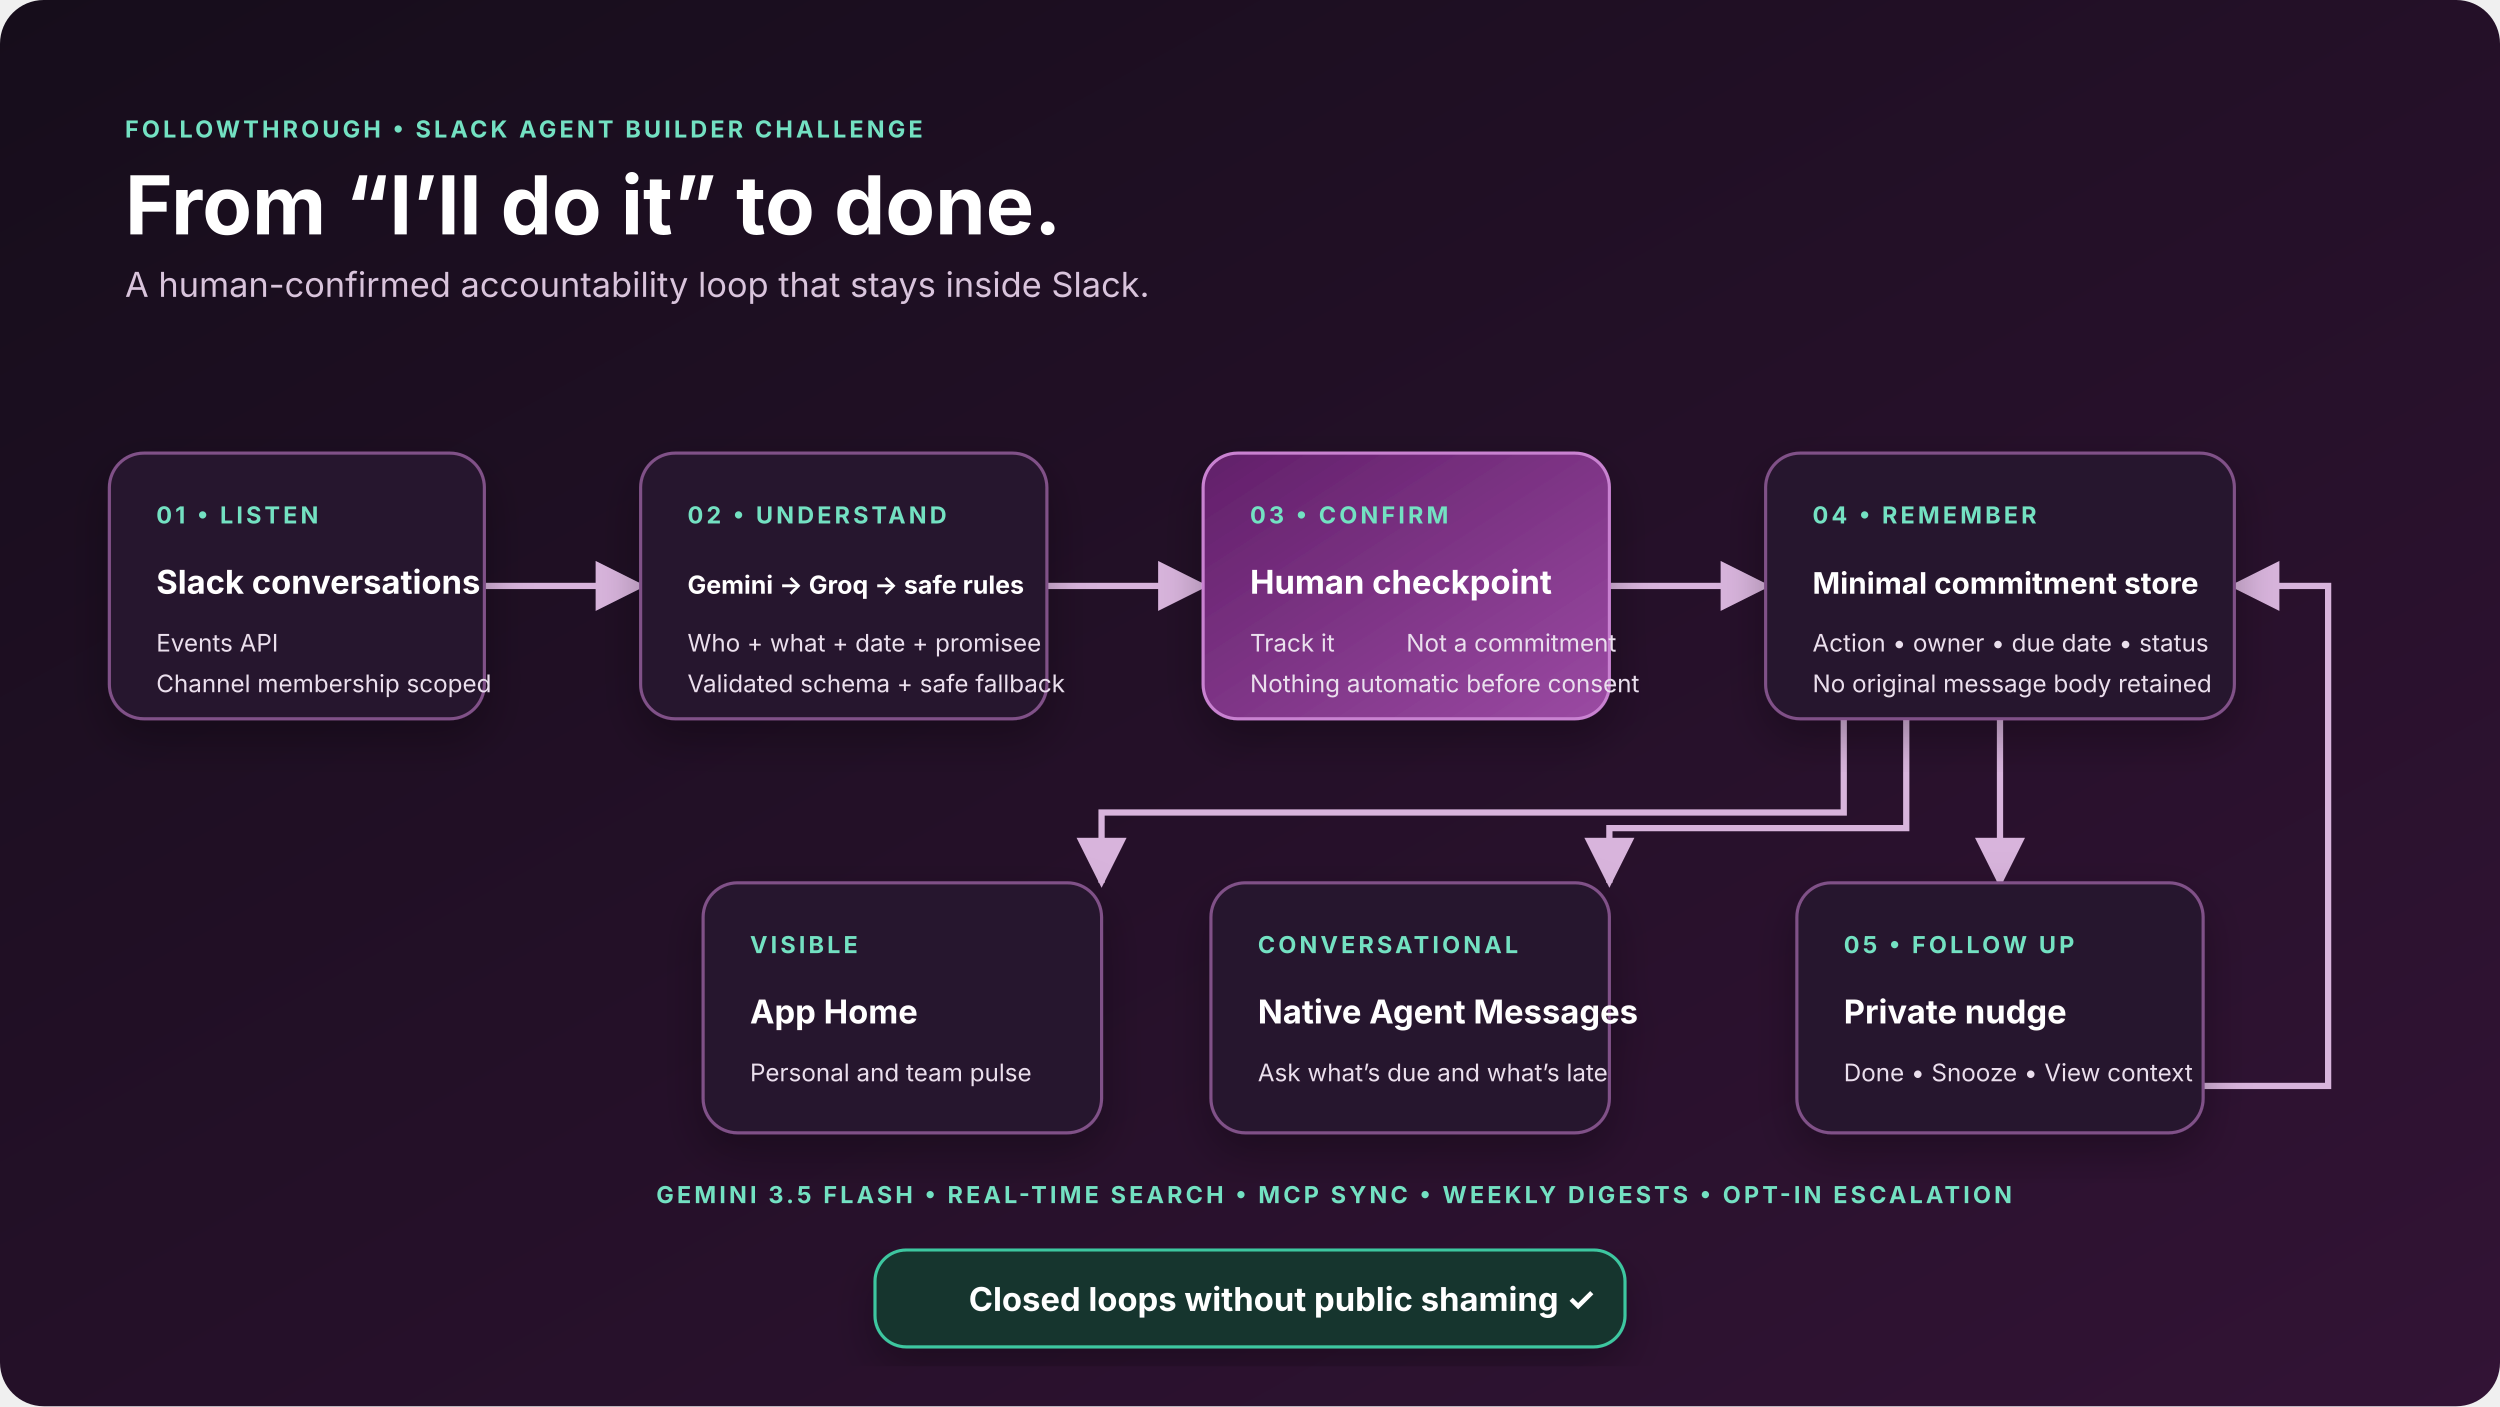
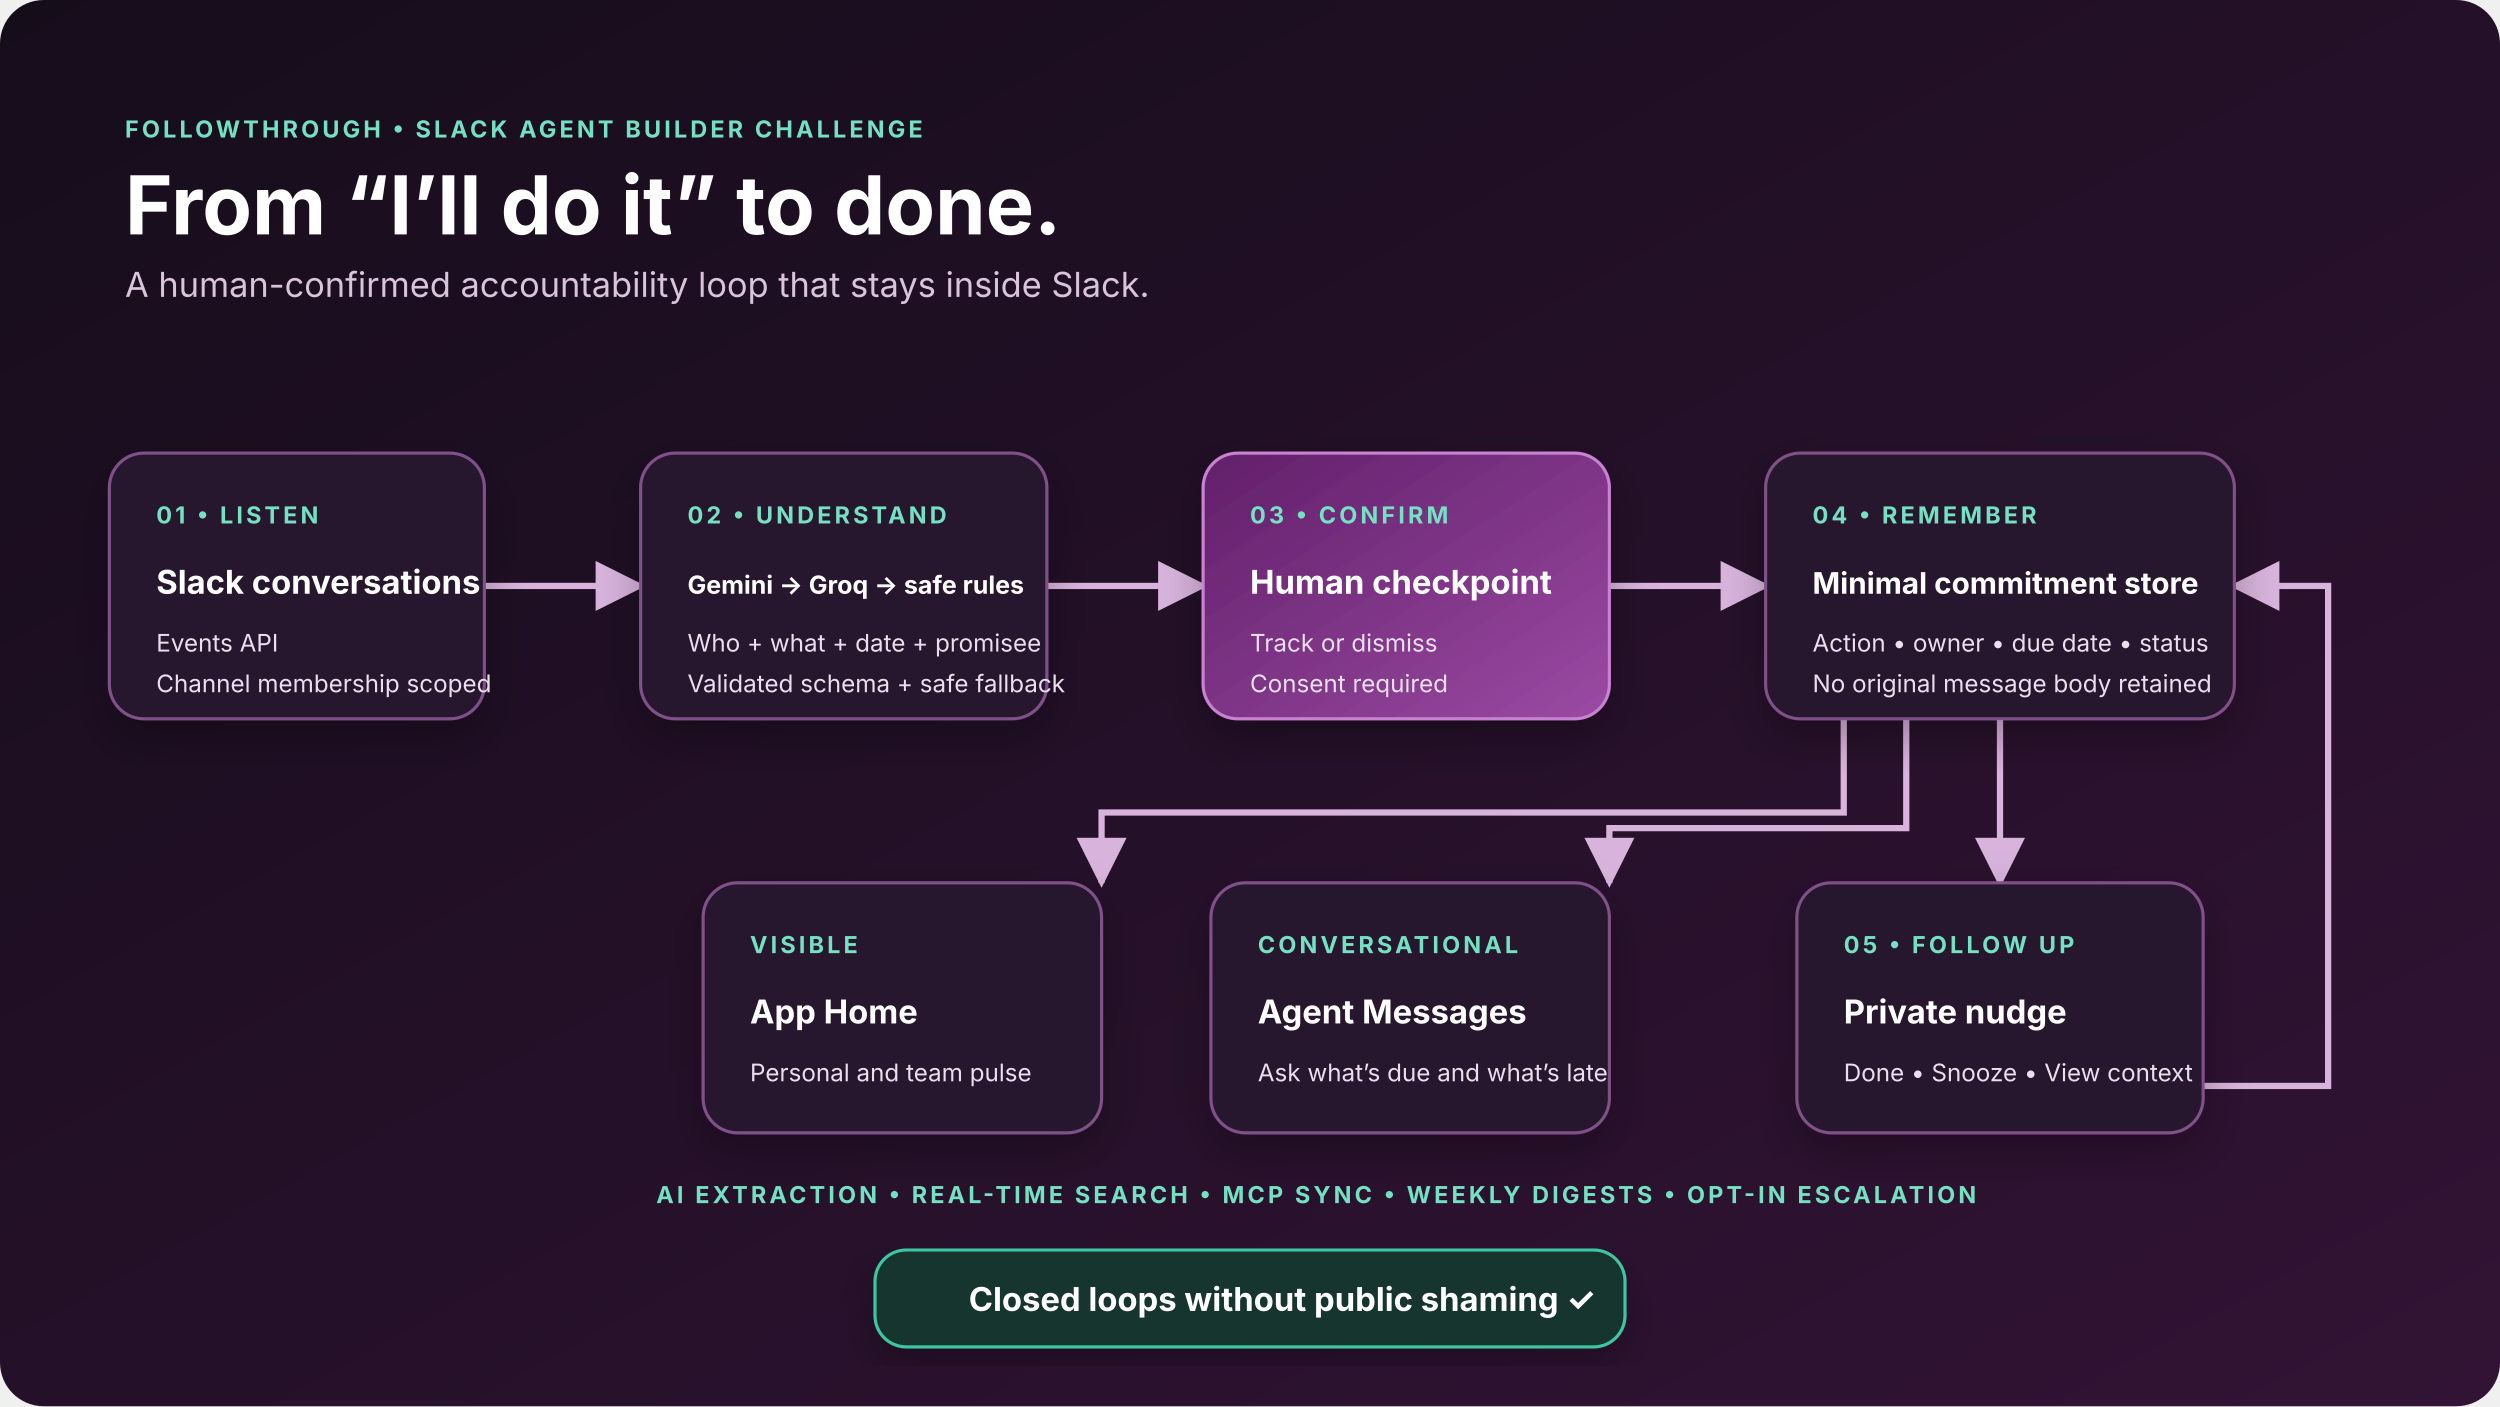
<svg xmlns="http://www.w3.org/2000/svg" width="1600" height="900" viewBox="0 0 1600 900" role="img" aria-labelledby="title desc">
  <defs>
    <linearGradient id="bg" x1="0" y1="0" x2="1" y2="1">
      <stop stop-color="#160d1b" />
      <stop offset="1" stop-color="#321335" />
    </linearGradient>
    <linearGradient id="hero" x1="0" y1="0" x2="1" y2="1">
      <stop stop-color="#611f69" />
      <stop offset="1" stop-color="#9b4aa3" />
    </linearGradient>
    <filter id="shadow" x="-20%" y="-20%" width="140%" height="140%">
      <feDropShadow dx="0" dy="12" stdDeviation="14" flood-color="#000" flood-opacity=".28" />
    </filter>
    <marker id="arrow" viewBox="0 0 10 10" refX="9" refY="5" markerWidth="8" markerHeight="8" orient="auto-start-reverse">
      <path d="M 0 0 L 10 5 L 0 10 z" fill="#d8b4dc" />
    </marker>
    <style>
      .title{font:700 52px Inter,Segoe UI,sans-serif;fill:#fff}.subtitle{font:400 22px Inter,Segoe UI,sans-serif;fill:#d9c4dc}.label{font:700 21px Inter,Segoe UI,sans-serif;fill:#fff}.label-sm{font:700 19px Inter,Segoe UI,sans-serif;fill:#fff}.label-xs{font:700 16px Inter,Segoe UI,sans-serif;fill:#fff}.small{font:400 15.5px Inter,Segoe UI,sans-serif;fill:#eadfed}.eyebrow{font:700 15px Inter,Segoe UI,sans-serif;letter-spacing:2px;fill:#73e1c2}.node{fill:#28152d;stroke:#805188;stroke-width:2}.accent{fill:url(#hero);stroke:#c982d1;stroke-width:2}.outcome{fill:#17342f;stroke:#3ec7a0;stroke-width:2}.line{fill:none;stroke:#d8b4dc;stroke-width:4;marker-end:url(#arrow)}
    </style>
  </defs>
  <rect width="1600" height="900" rx="28" fill="url(#bg)" />
  <text x="80" y="88" class="eyebrow">FOLLOWTHROUGH • SLACK AGENT BUILDER CHALLENGE</text>
  <text x="80" y="150" class="title">From “I’ll do it” to done.</text>
  <text x="80" y="190" class="subtitle">A human-confirmed accountability loop that stays inside Slack.</text>
  <path class="line" d="M310 375 H410" />
  <path class="line" d="M670 375 H770" />
  <path class="line" d="M1030 375 H1130" />
  <path class="line" d="M1180 460 V520 H705 V565" />
  <path class="line" d="M1220 460 V530 H1030 V565" />
  <path class="line" d="M1280 460 V565" />
  <path class="line" d="M1410 695 H1490 V375 H1430" />
  <g filter="url(#shadow)">
    <rect class="node" x="70" y="290" width="240" height="170" rx="22" />
    <text x="100" y="335" class="eyebrow">01 • LISTEN</text>
    <text x="100" y="380" class="label">Slack conversations</text>
    <text x="100" y="417" class="small">Events API</text>
    <text x="100" y="443" class="small">Channel membership scoped</text>
  </g>
  <g filter="url(#shadow)">
    <rect class="node" x="410" y="290" width="260" height="170" rx="22" />
    <text x="440" y="335" class="eyebrow">02 • UNDERSTAND</text>
    <text x="440" y="380" class="label-xs">Gemini → Groq → safe rules</text>
    <text x="440" y="417" class="small">Who + what + date + promisee</text>
    <text x="440" y="443" class="small">Validated schema + safe fallback</text>
  </g>
  <g filter="url(#shadow)">
    <rect class="accent" x="770" y="290" width="260" height="170" rx="22" />
    <text x="800" y="335" class="eyebrow">03 • CONFIRM</text>
    <text x="800" y="380" class="label">Human checkpoint</text>
-     <text x="800" y="417" class="small">Track it</text>
-     <text x="900" y="417" class="small">Not a commitment</text>
-     <text x="800" y="443" class="small">Nothing automatic before consent</text>
+     <text x="800" y="417" class="small">Track or dismiss</text>
+     <text x="800" y="443" class="small">Consent required</text>
  </g>
  <g filter="url(#shadow)">
    <rect class="node" x="1130" y="290" width="300" height="170" rx="22" />
    <text x="1160" y="335" class="eyebrow">04 • REMEMBER</text>
    <text x="1160" y="380" class="label-sm">Minimal commitment store</text>
    <text x="1160" y="417" class="small">Action • owner • due date • status</text>
    <text x="1160" y="443" class="small">No original message body retained</text>
  </g>
  <g filter="url(#shadow)">
    <rect class="node" x="450" y="565" width="255" height="160" rx="22" />
    <text x="480" y="610" class="eyebrow">VISIBLE</text>
    <text x="480" y="655" class="label">App Home</text>
    <text x="480" y="692" class="small">Personal and team pulse</text>
  </g>
  <g filter="url(#shadow)">
    <rect class="node" x="775" y="565" width="255" height="160" rx="22" />
    <text x="805" y="610" class="eyebrow">CONVERSATIONAL</text>
-     <text x="805" y="655" class="label">Native Agent Messages</text>
+     <text x="805" y="655" class="label">Agent Messages</text>
    <text x="805" y="692" class="small">Ask what’s due and what’s late</text>
  </g>
  <g filter="url(#shadow)">
    <rect class="node" x="1150" y="565" width="260" height="160" rx="22" />
    <text x="1180" y="610" class="eyebrow">05 • FOLLOW UP</text>
    <text x="1180" y="655" class="label">Private nudge</text>
    <text x="1180" y="692" class="small">Done • Snooze • View context</text>
  </g>
-   <text x="420" y="770" class="eyebrow">GEMINI 3.5 FLASH  •  REAL-TIME SEARCH  •  MCP SYNC  •  WEEKLY DIGESTS  •  OPT-IN ESCALATION</text>
+   <text x="420" y="770" class="eyebrow">AI EXTRACTION  •  REAL-TIME SEARCH  •  MCP SYNC  •  WEEKLY DIGESTS  •  OPT-IN ESCALATION</text>
  <g filter="url(#shadow)">
    <rect class="outcome" x="560" y="800" width="480" height="62" rx="20" />
    <text x="620" y="839" class="label">Closed loops without public shaming ✓</text>
  </g>
</svg>
